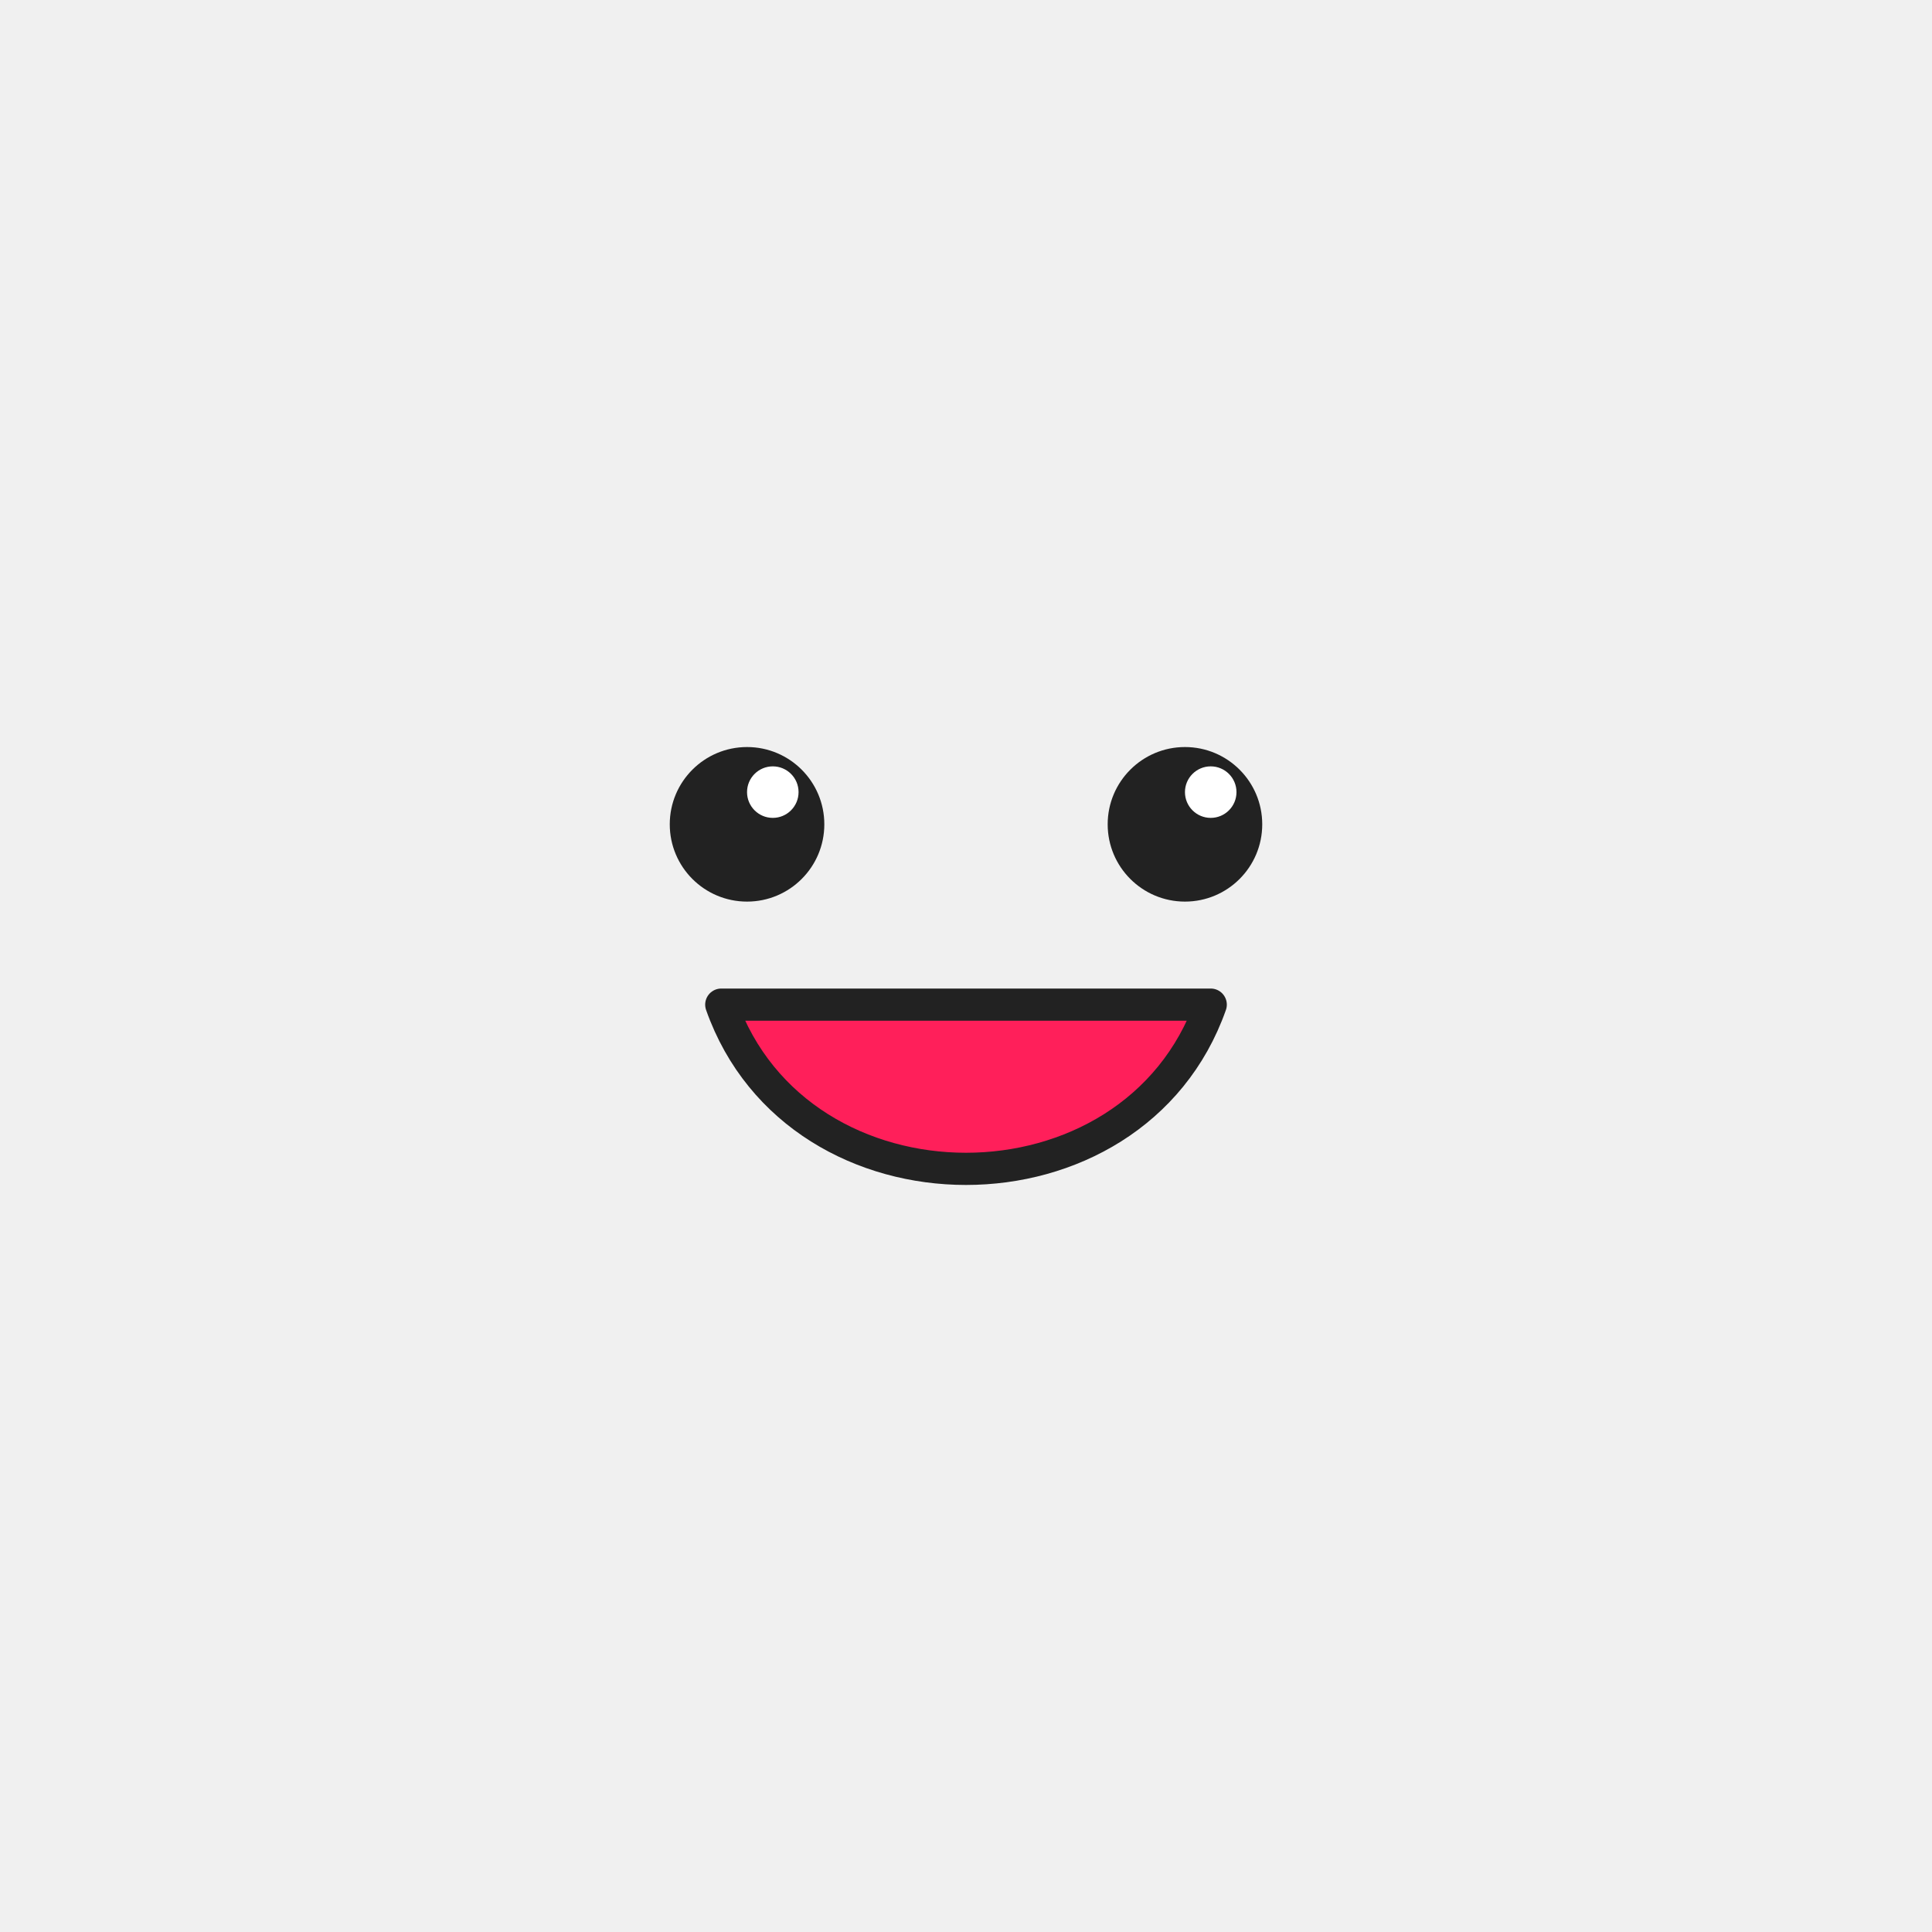
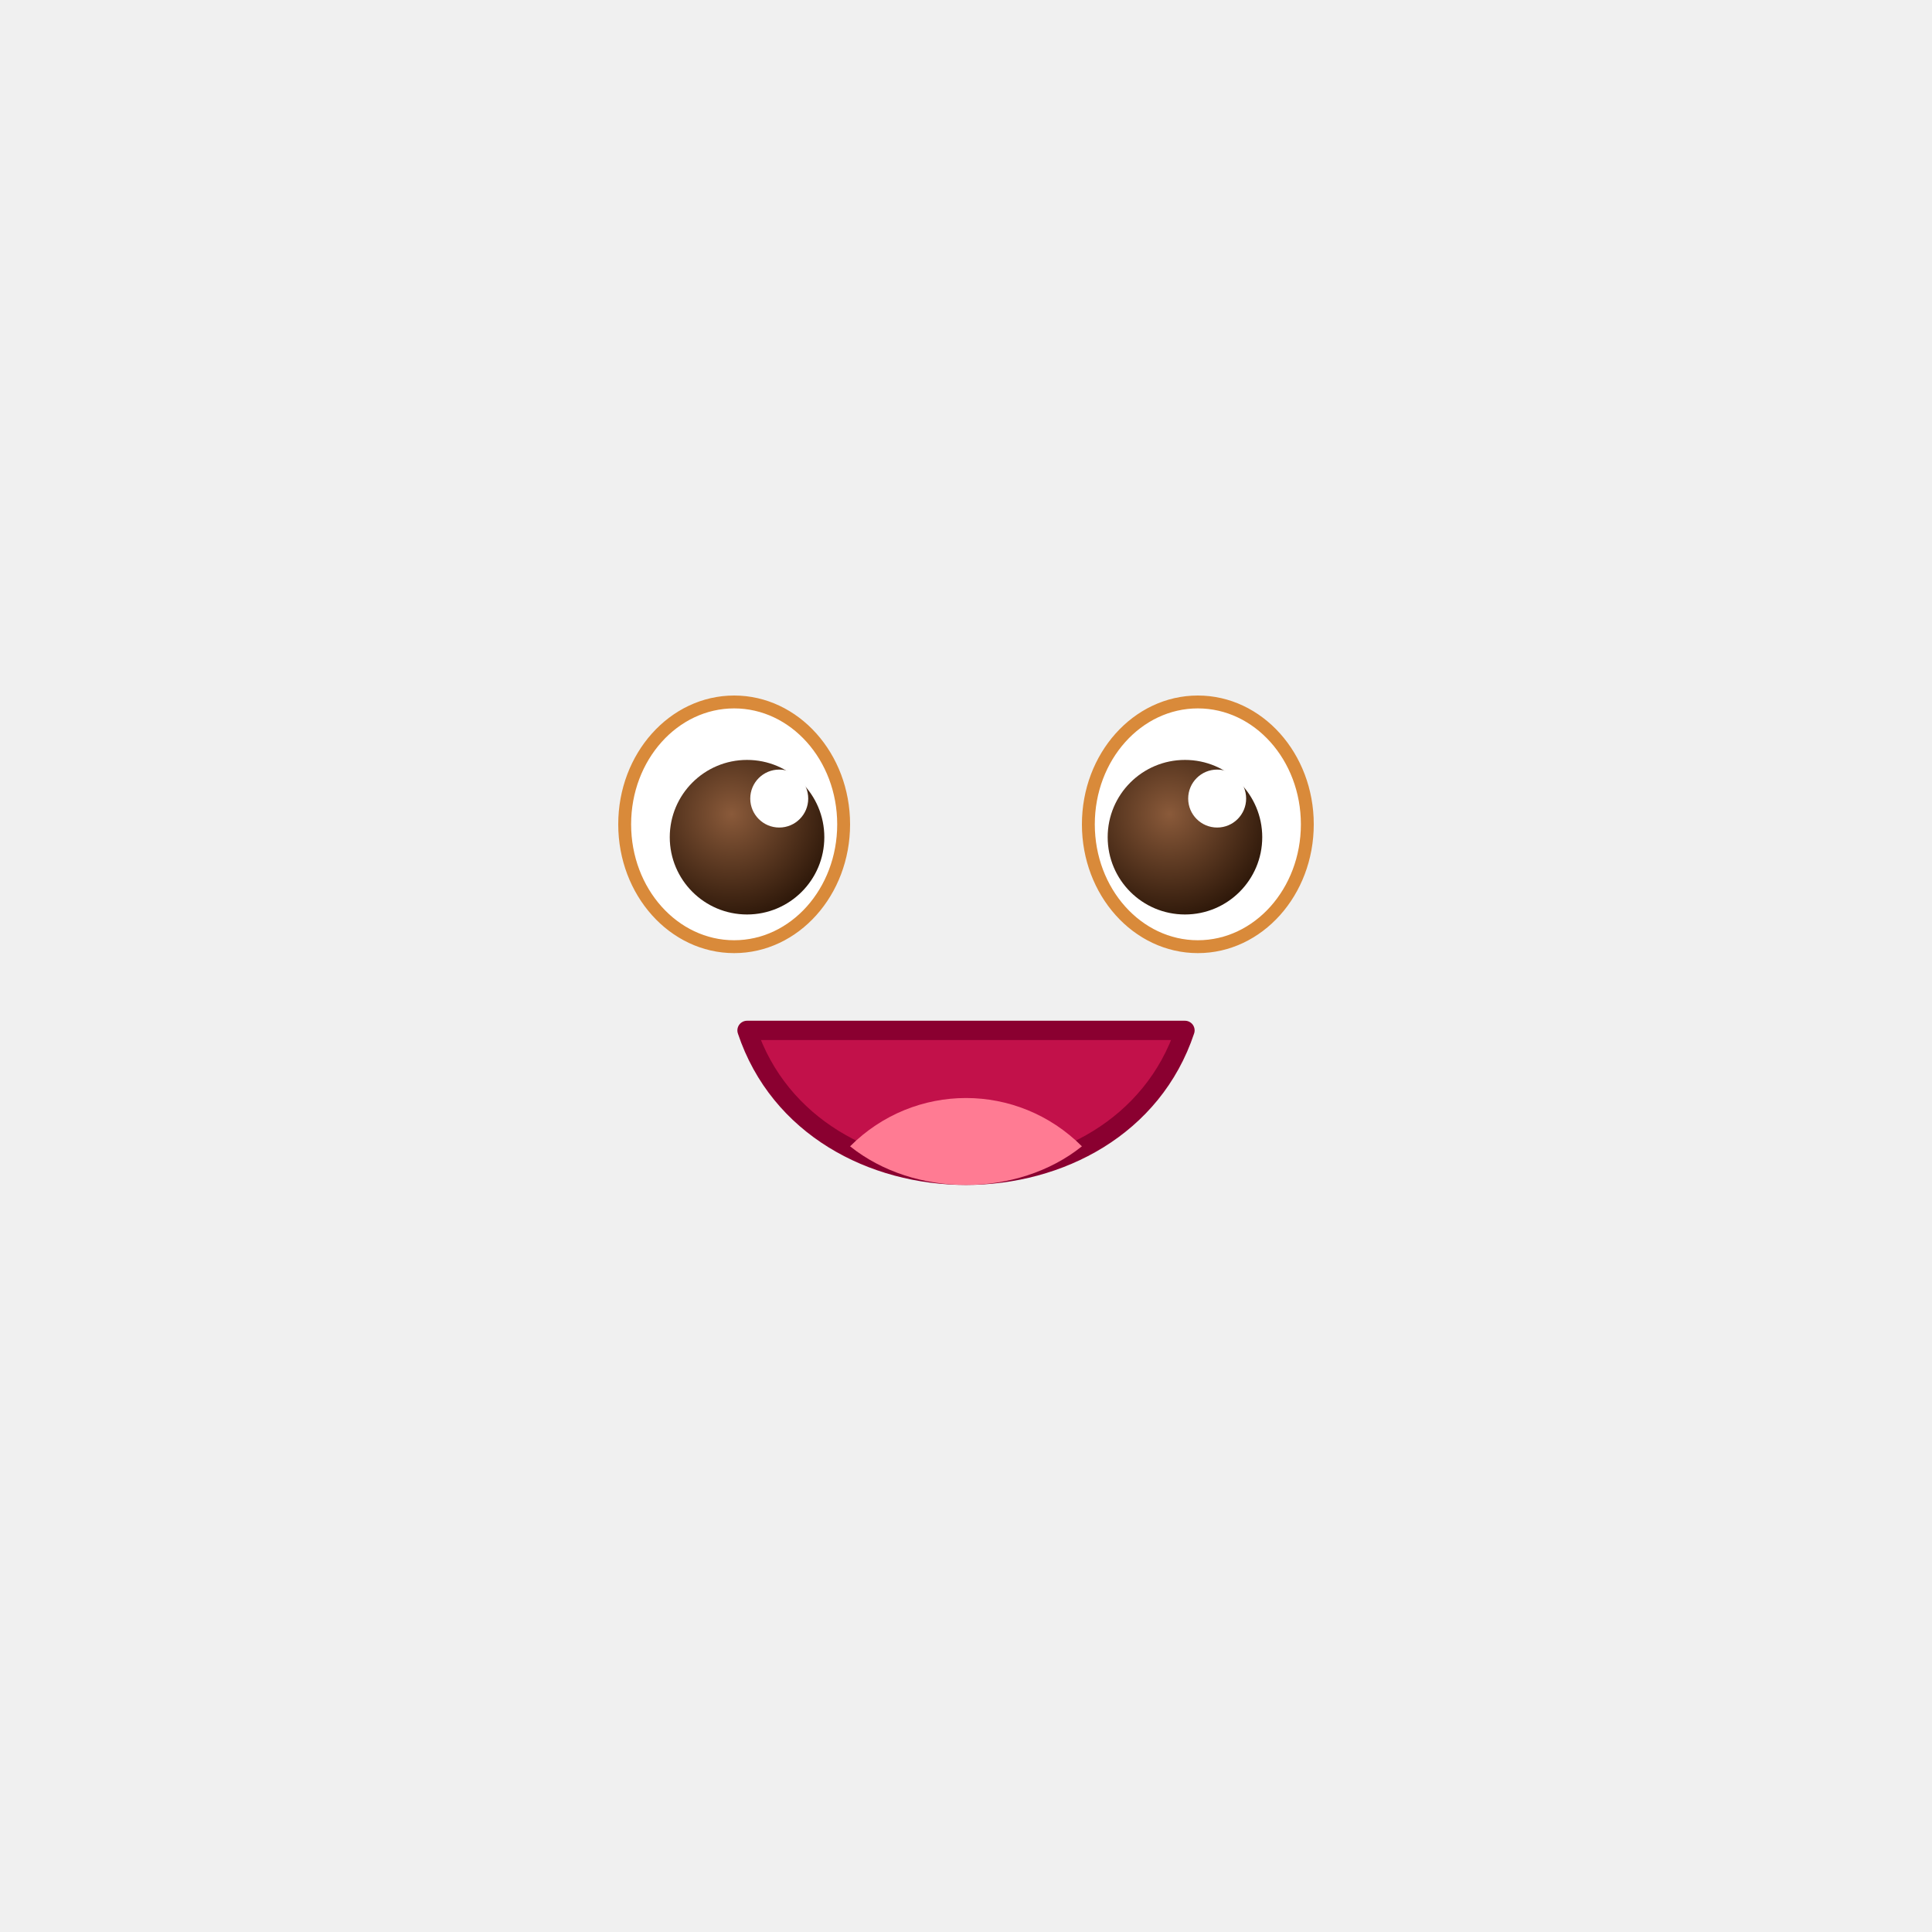
<svg xmlns="http://www.w3.org/2000/svg" viewBox="0 0 300 300" width="300" height="300">
-   <g fill="#222">
-     <circle cx="116" cy="128" r="12" />
-     <circle cx="184" cy="128" r="12" />
+   <defs>
+     <radialGradient id="e" cx="0.4" cy="0.35" r="0.7">
+       <stop offset="0" stop-color="#8a5a3a" />
+       <stop offset="1" stop-color="#2b1608" />
+     </radialGradient>
+   </defs>
+   <g fill="#fff" stroke="#d98a3a" stroke-width="2">
+     <ellipse cx="114" cy="128" rx="17" ry="19" />
+     <ellipse cx="186" cy="128" rx="17" ry="19" />
+   </g>
+   <g fill="url(#e)">
+     <circle cx="116" cy="130" r="12" />
+     <circle cx="184" cy="130" r="12" />
  </g>
  <g fill="#fff">
-     <circle cx="120" cy="123" r="4" />
-     <circle cx="188" cy="123" r="4" />
+     <circle cx="121" cy="124" r="4.5" />
+     <circle cx="189" cy="124" r="4.5" />
  </g>
-   <path d="M112 156 C124 190 176 190 188 156 Z" fill="#ff1f5a" stroke="#222" stroke-width="5" stroke-linejoin="round" />
+   <path d="M116 160 C126 190 174 190 184 160 Z" fill="#c2114a" stroke="#8a0030" stroke-width="3" stroke-linejoin="round" />
+   <path d="M132 178 C142 168 158 168 168 178 C158 186 142 186 132 178 Z" fill="#ff7b93" />
</svg>
